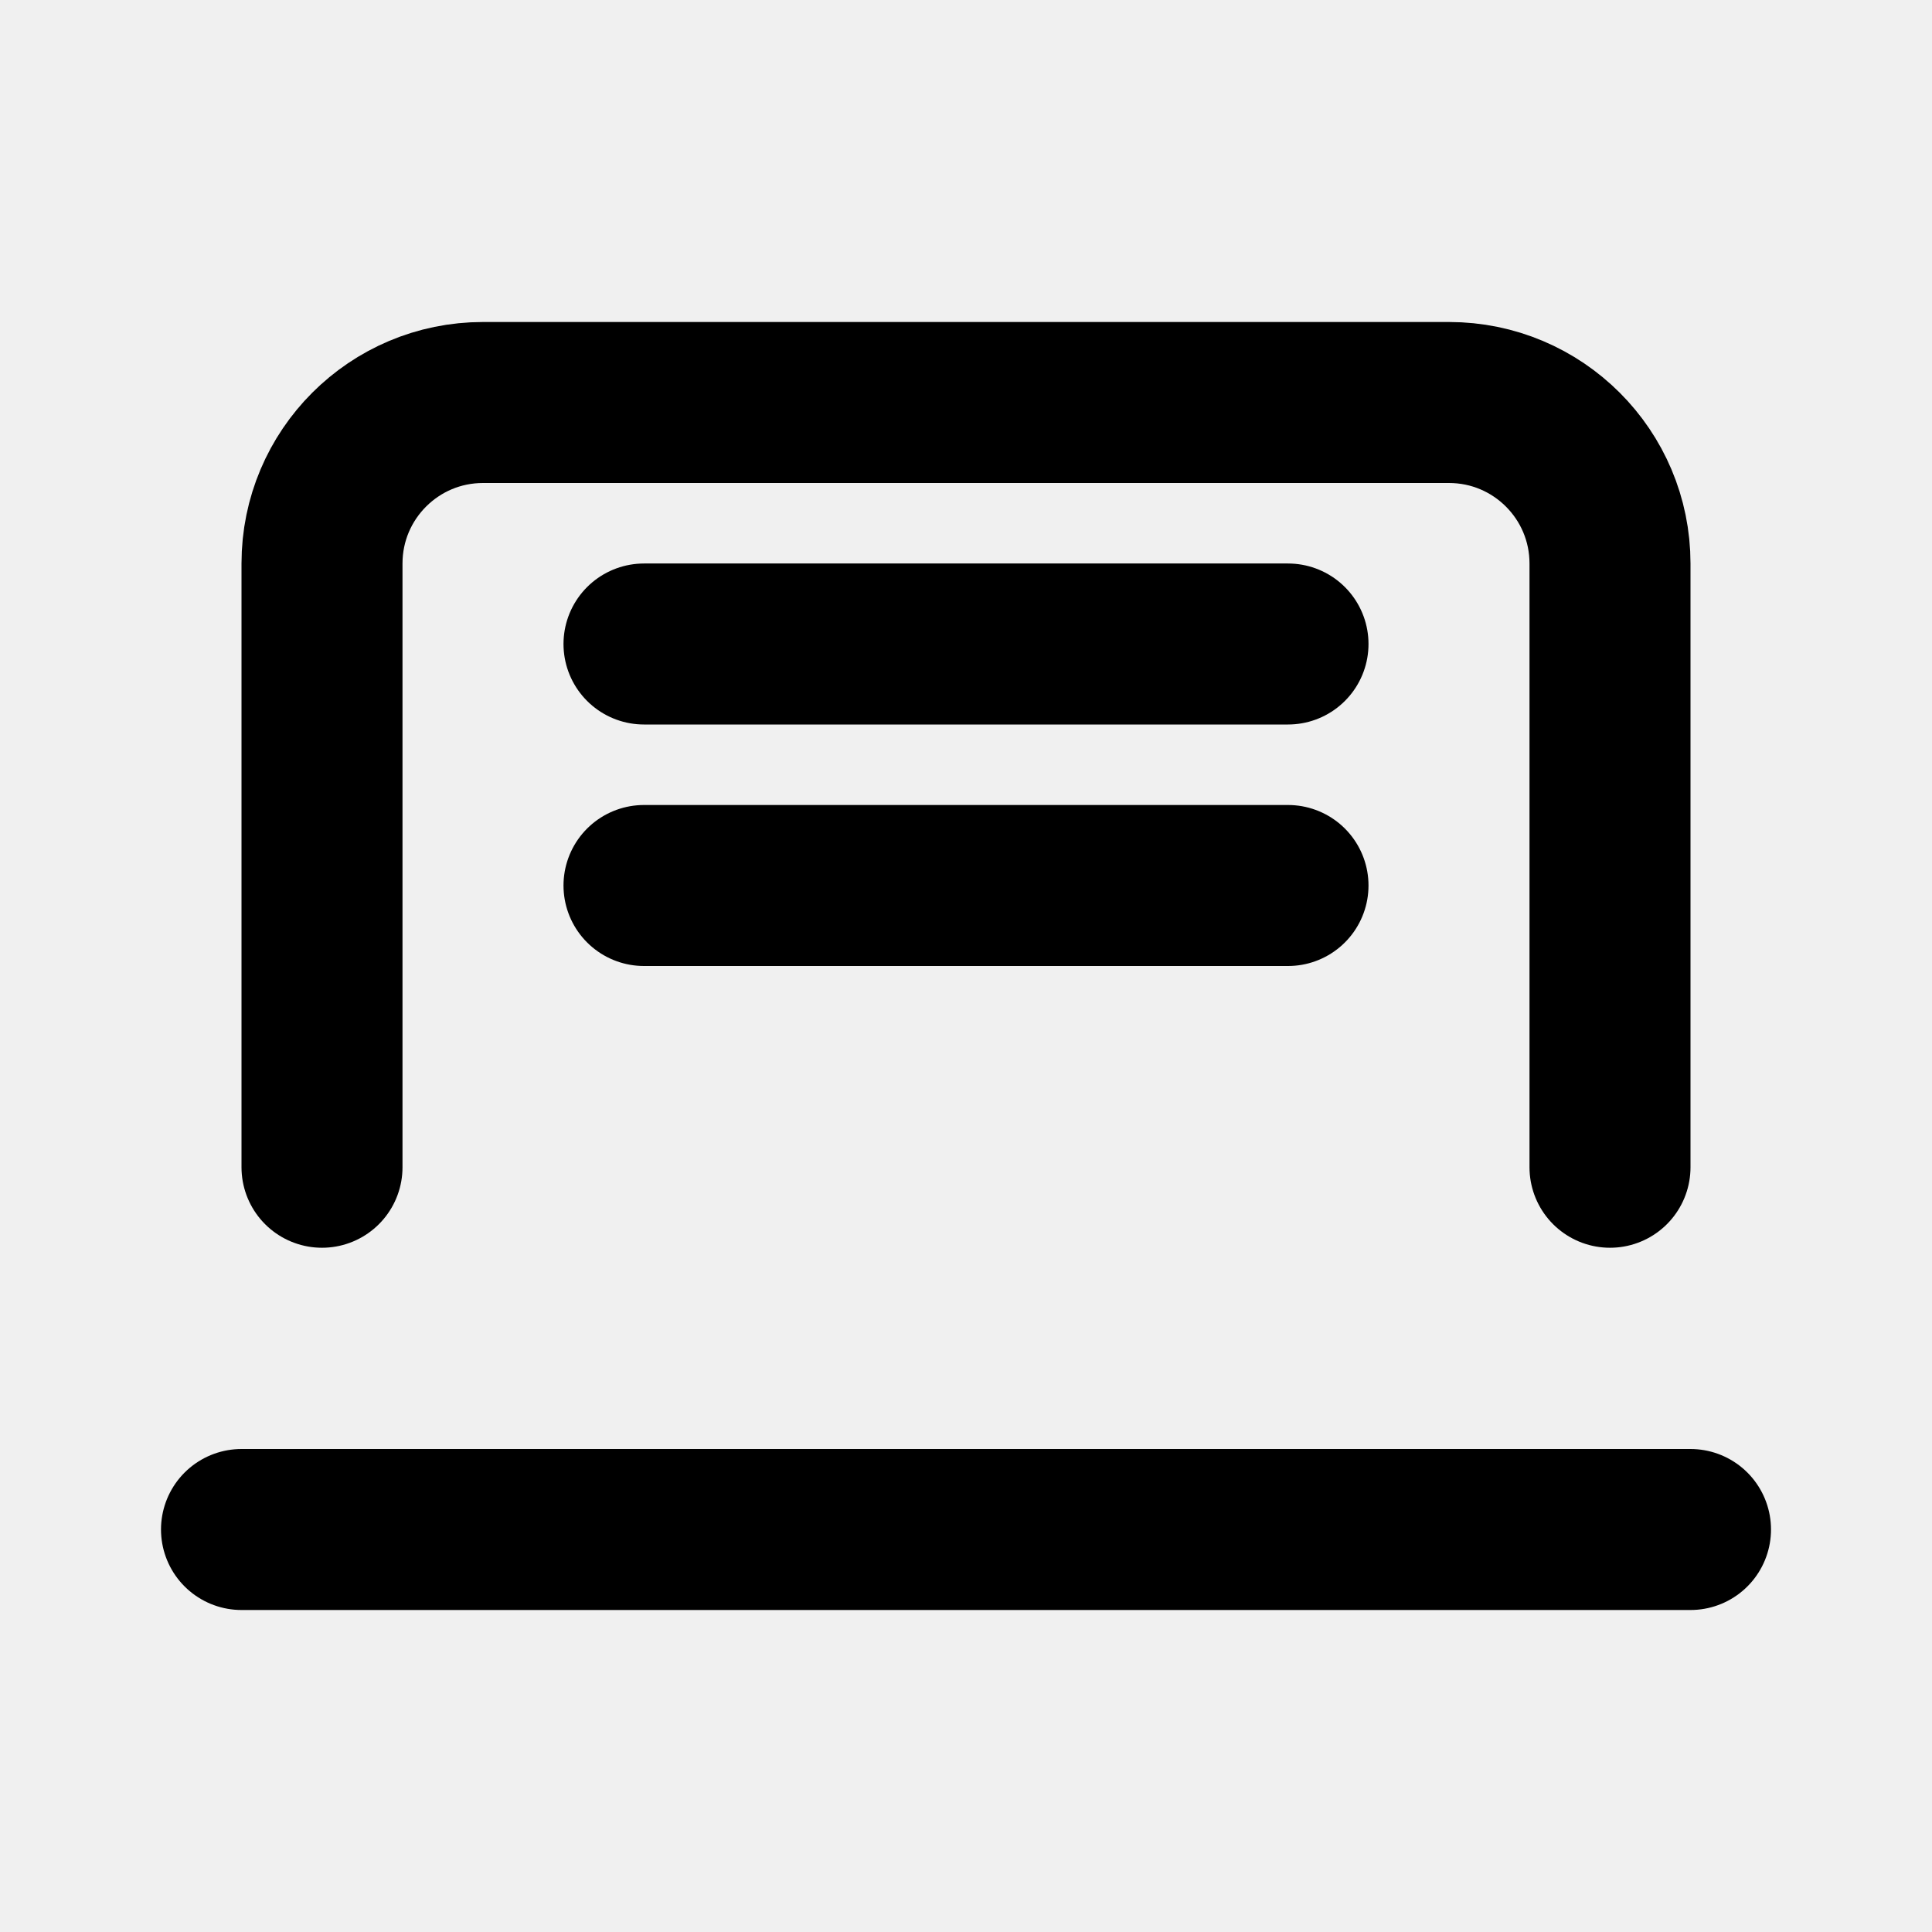
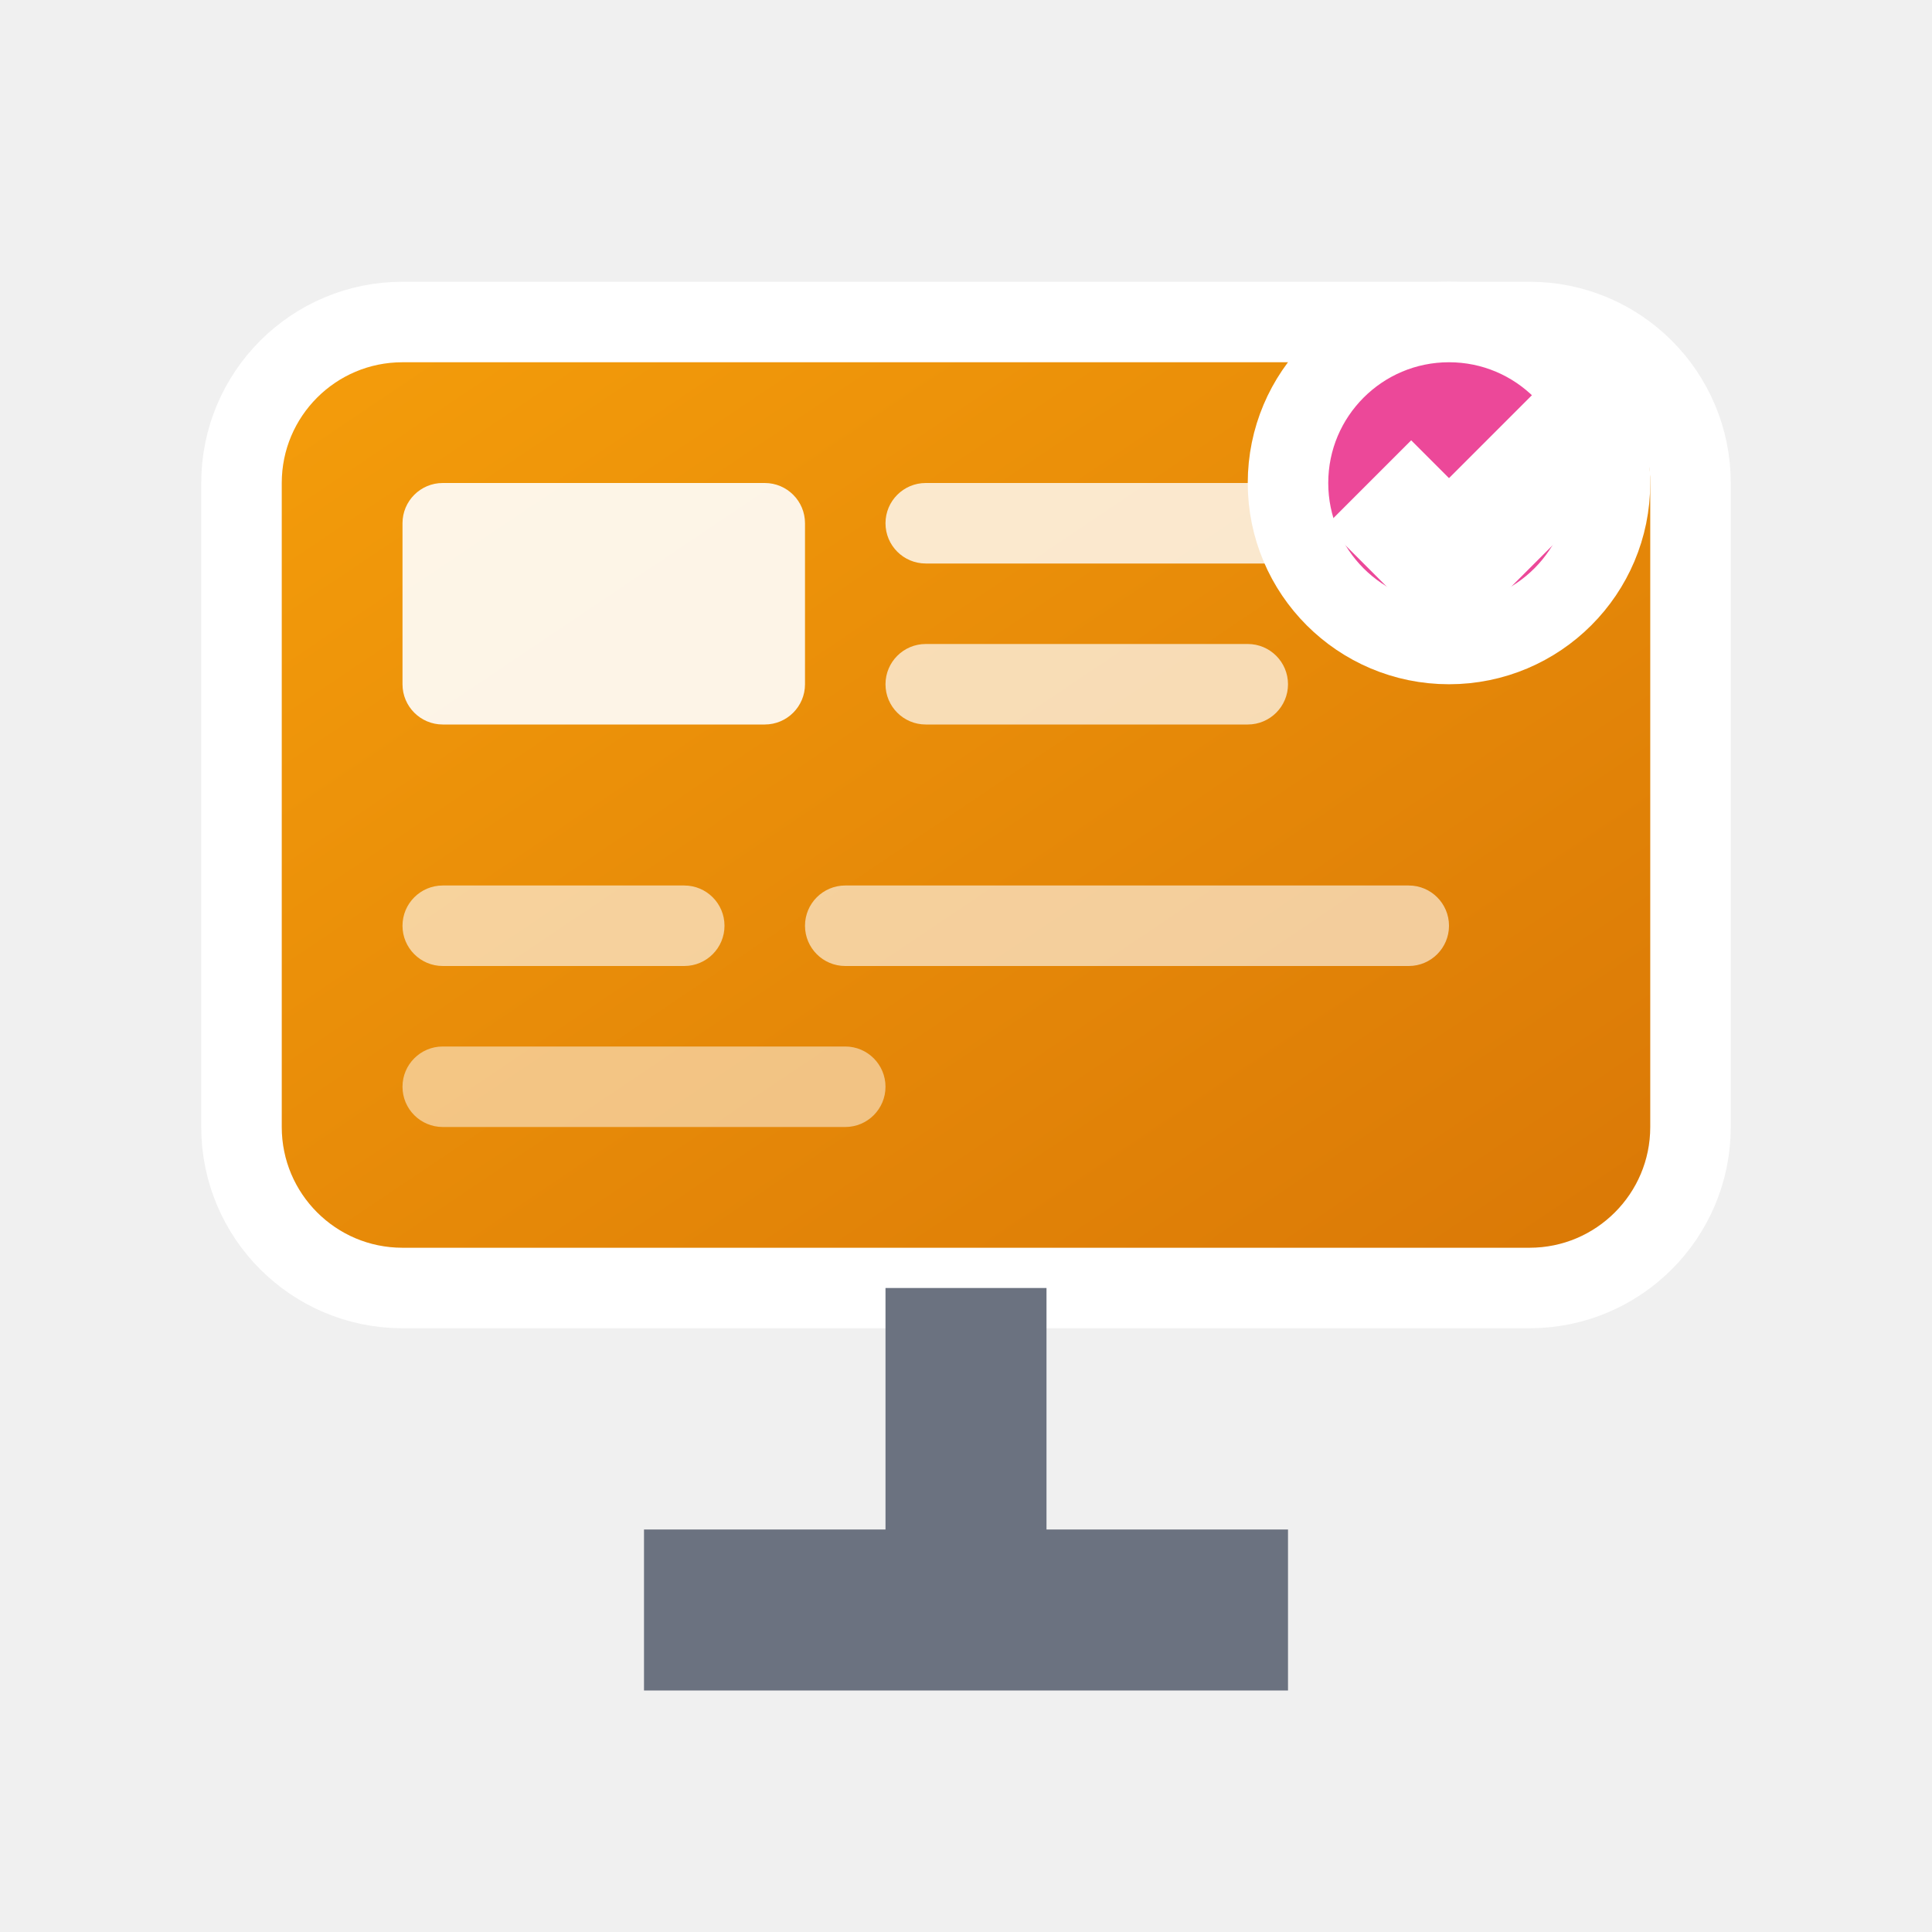
- <svg xmlns="http://www.w3.org/2000/svg" width="24" height="24" viewBox="0 0 24 24" fill="none" stroke="currentColor" stroke-width="2" stroke-linecap="round" stroke-linejoin="round">
-   <path d="M20 14.5V7a2 2 0 0 0-2-2H6a2 2 0 0 0-2 2v7.5" />
-   <path d="M3 19h18" />
-   <path d="M8 11h8" />
-   <path d="M8 8h8" />
+ <svg xmlns="http://www.w3.org/2000/svg" width="24" height="24" viewBox="0 0 24 24" fill="none">
+   <defs>
+     <linearGradient id="presentationGradient" x1="0%" y1="0%" x2="100%" y2="100%">
+       <stop offset="0%" style="stop-color:#F59E0B;stop-opacity:1" />
+       <stop offset="100%" style="stop-color:#D97706;stop-opacity:1" />
+     </linearGradient>
+   </defs>
+   <rect x="3" y="4" width="18" height="12" rx="2" fill="url(#presentationGradient)" stroke="white" stroke-width="1" />
+   <rect x="5" y="6" width="5" height="3" rx="0.5" fill="white" opacity="0.9" />
+   <rect x="11" y="6" width="7" height="1" rx="0.5" fill="white" opacity="0.8" />
+   <rect x="11" y="8" width="5" height="1" rx="0.5" fill="white" opacity="0.7" />
+   <rect x="5" y="11" width="4" height="1" rx="0.5" fill="white" opacity="0.6" />
+   <rect x="10" y="11" width="8" height="1" rx="0.5" fill="white" opacity="0.6" />
+   <rect x="5" y="13" width="6" height="1" rx="0.5" fill="white" opacity="0.5" />
+   <line x1="12" y1="16" x2="12" y2="20" stroke="#6B7280" stroke-width="2" />
+   <line x1="8" y1="20" x2="16" y2="20" stroke="#6B7280" stroke-width="2" />
+   <circle cx="18" cy="6" r="2" fill="#EC4899" stroke="white" stroke-width="1" />
+   <path d="M17 6l1 1l2-2" stroke="white" stroke-width="1.5" fill="none" />
</svg>
